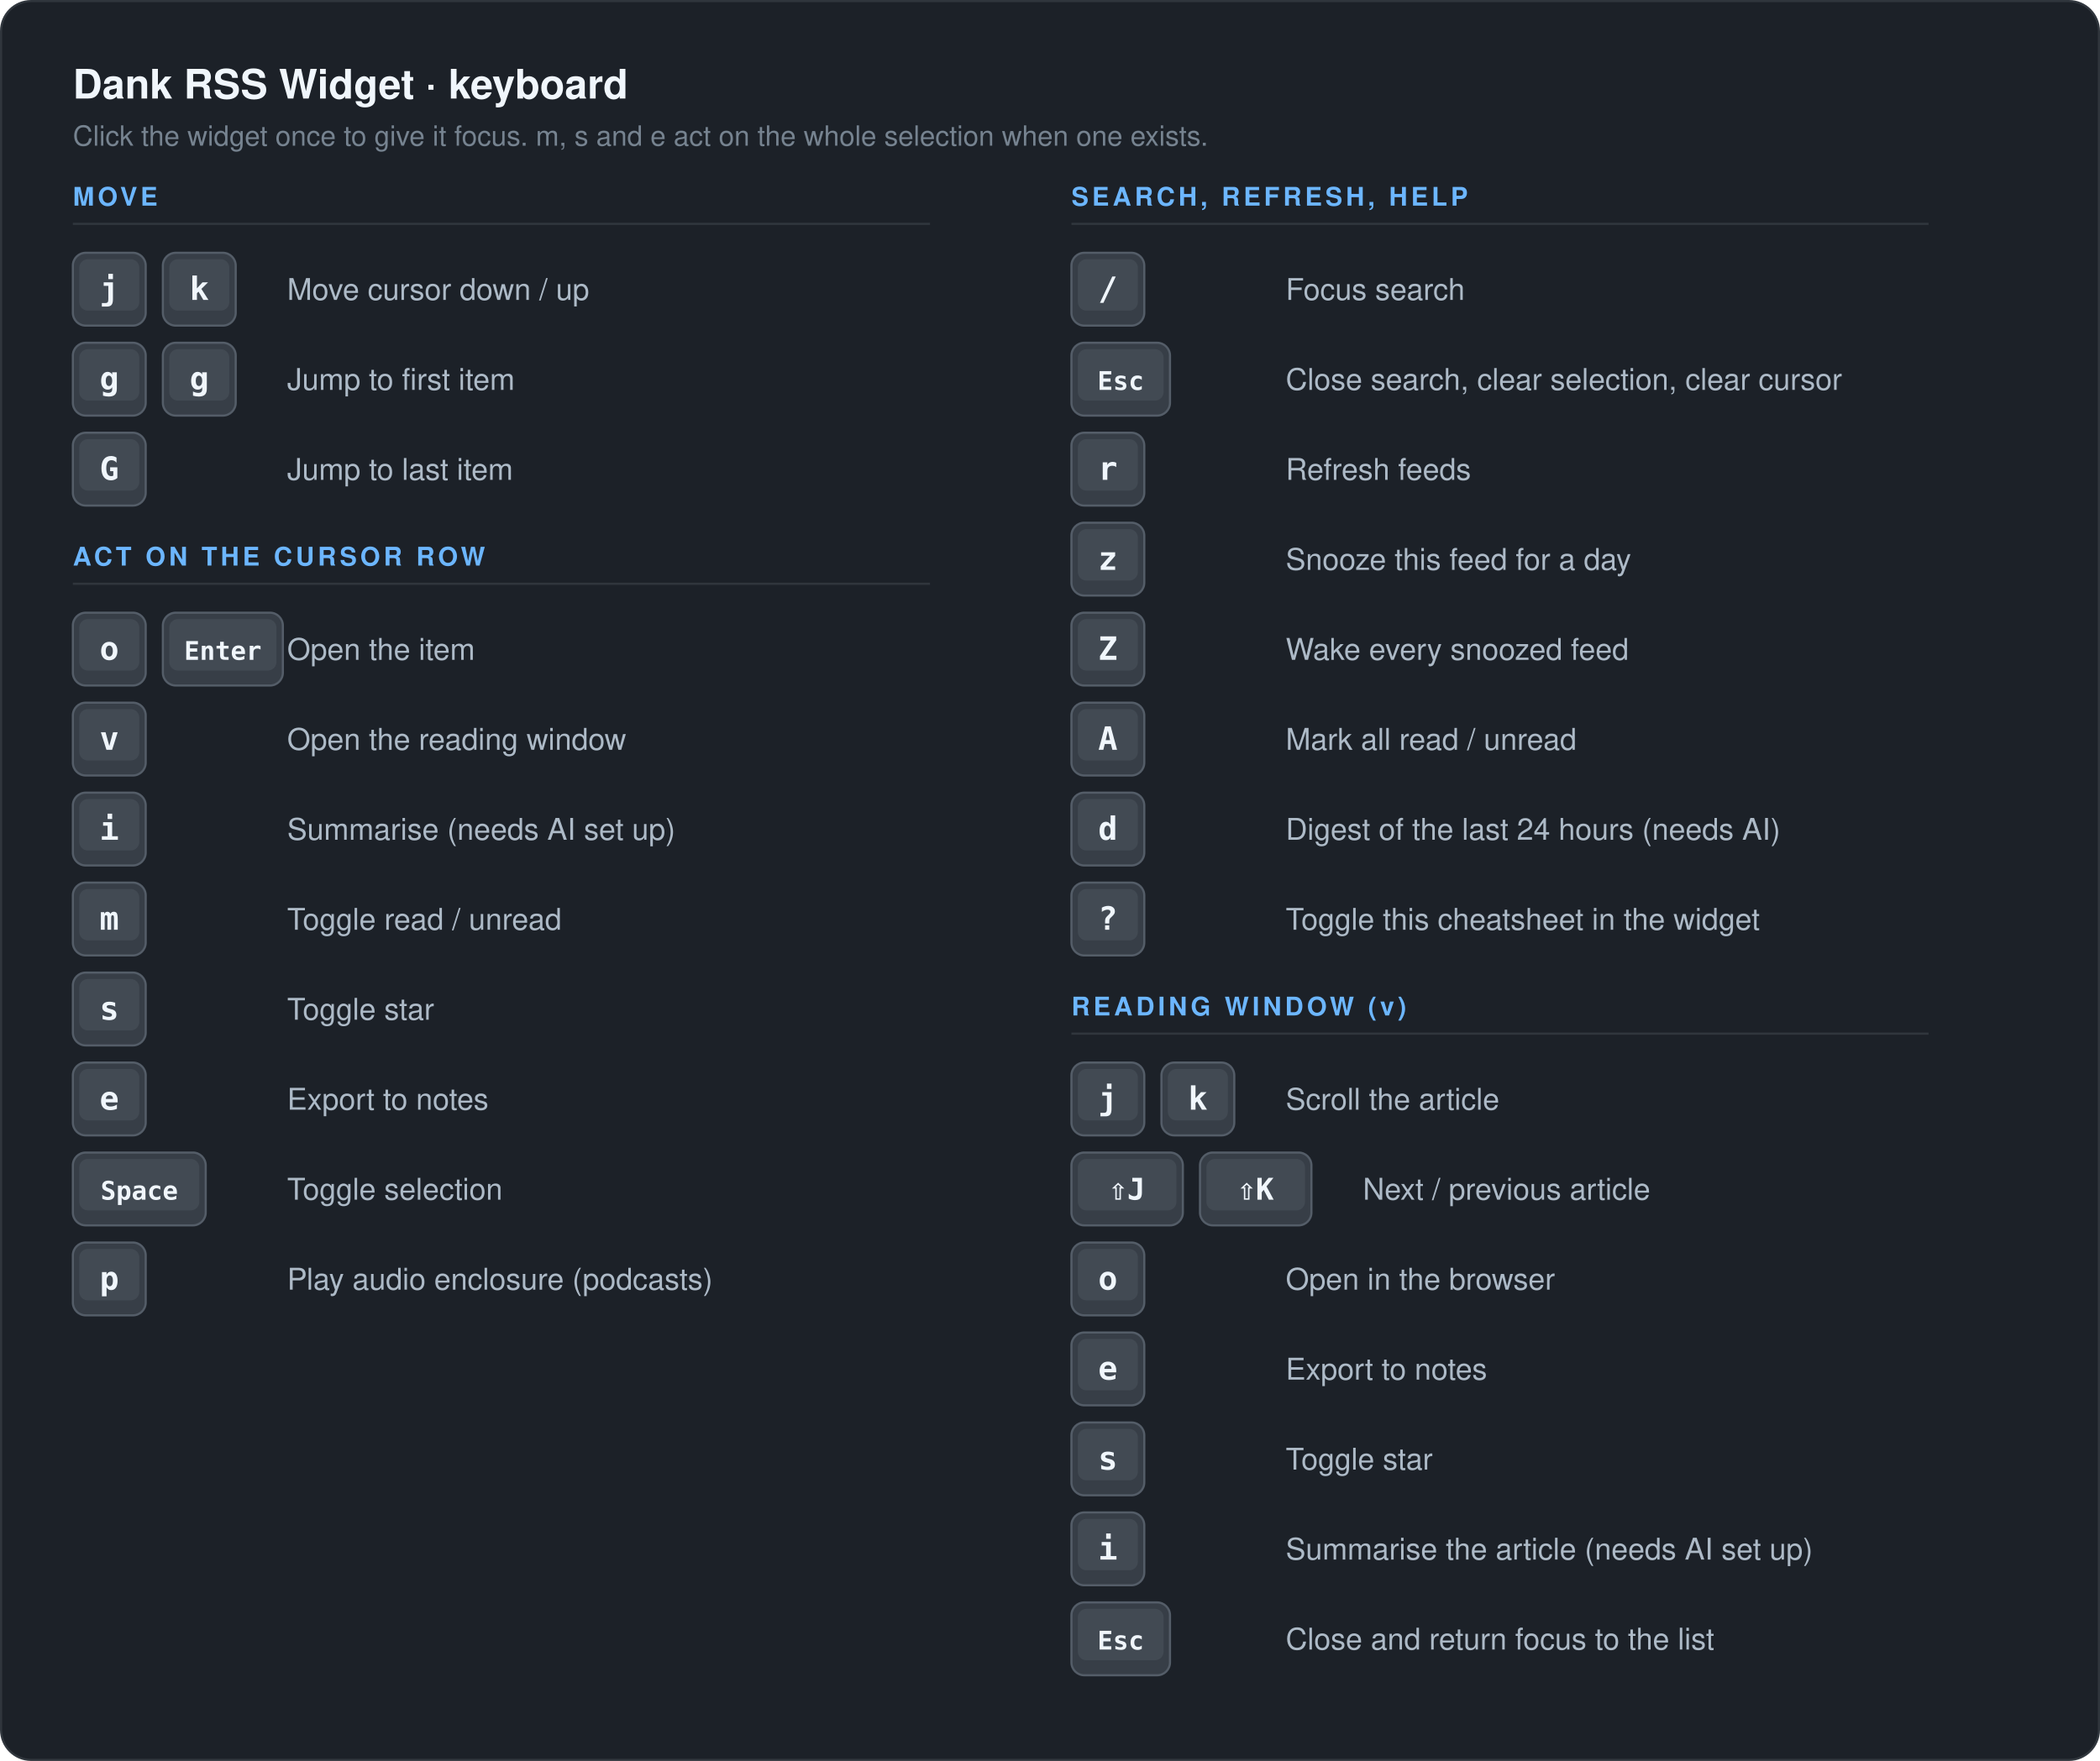
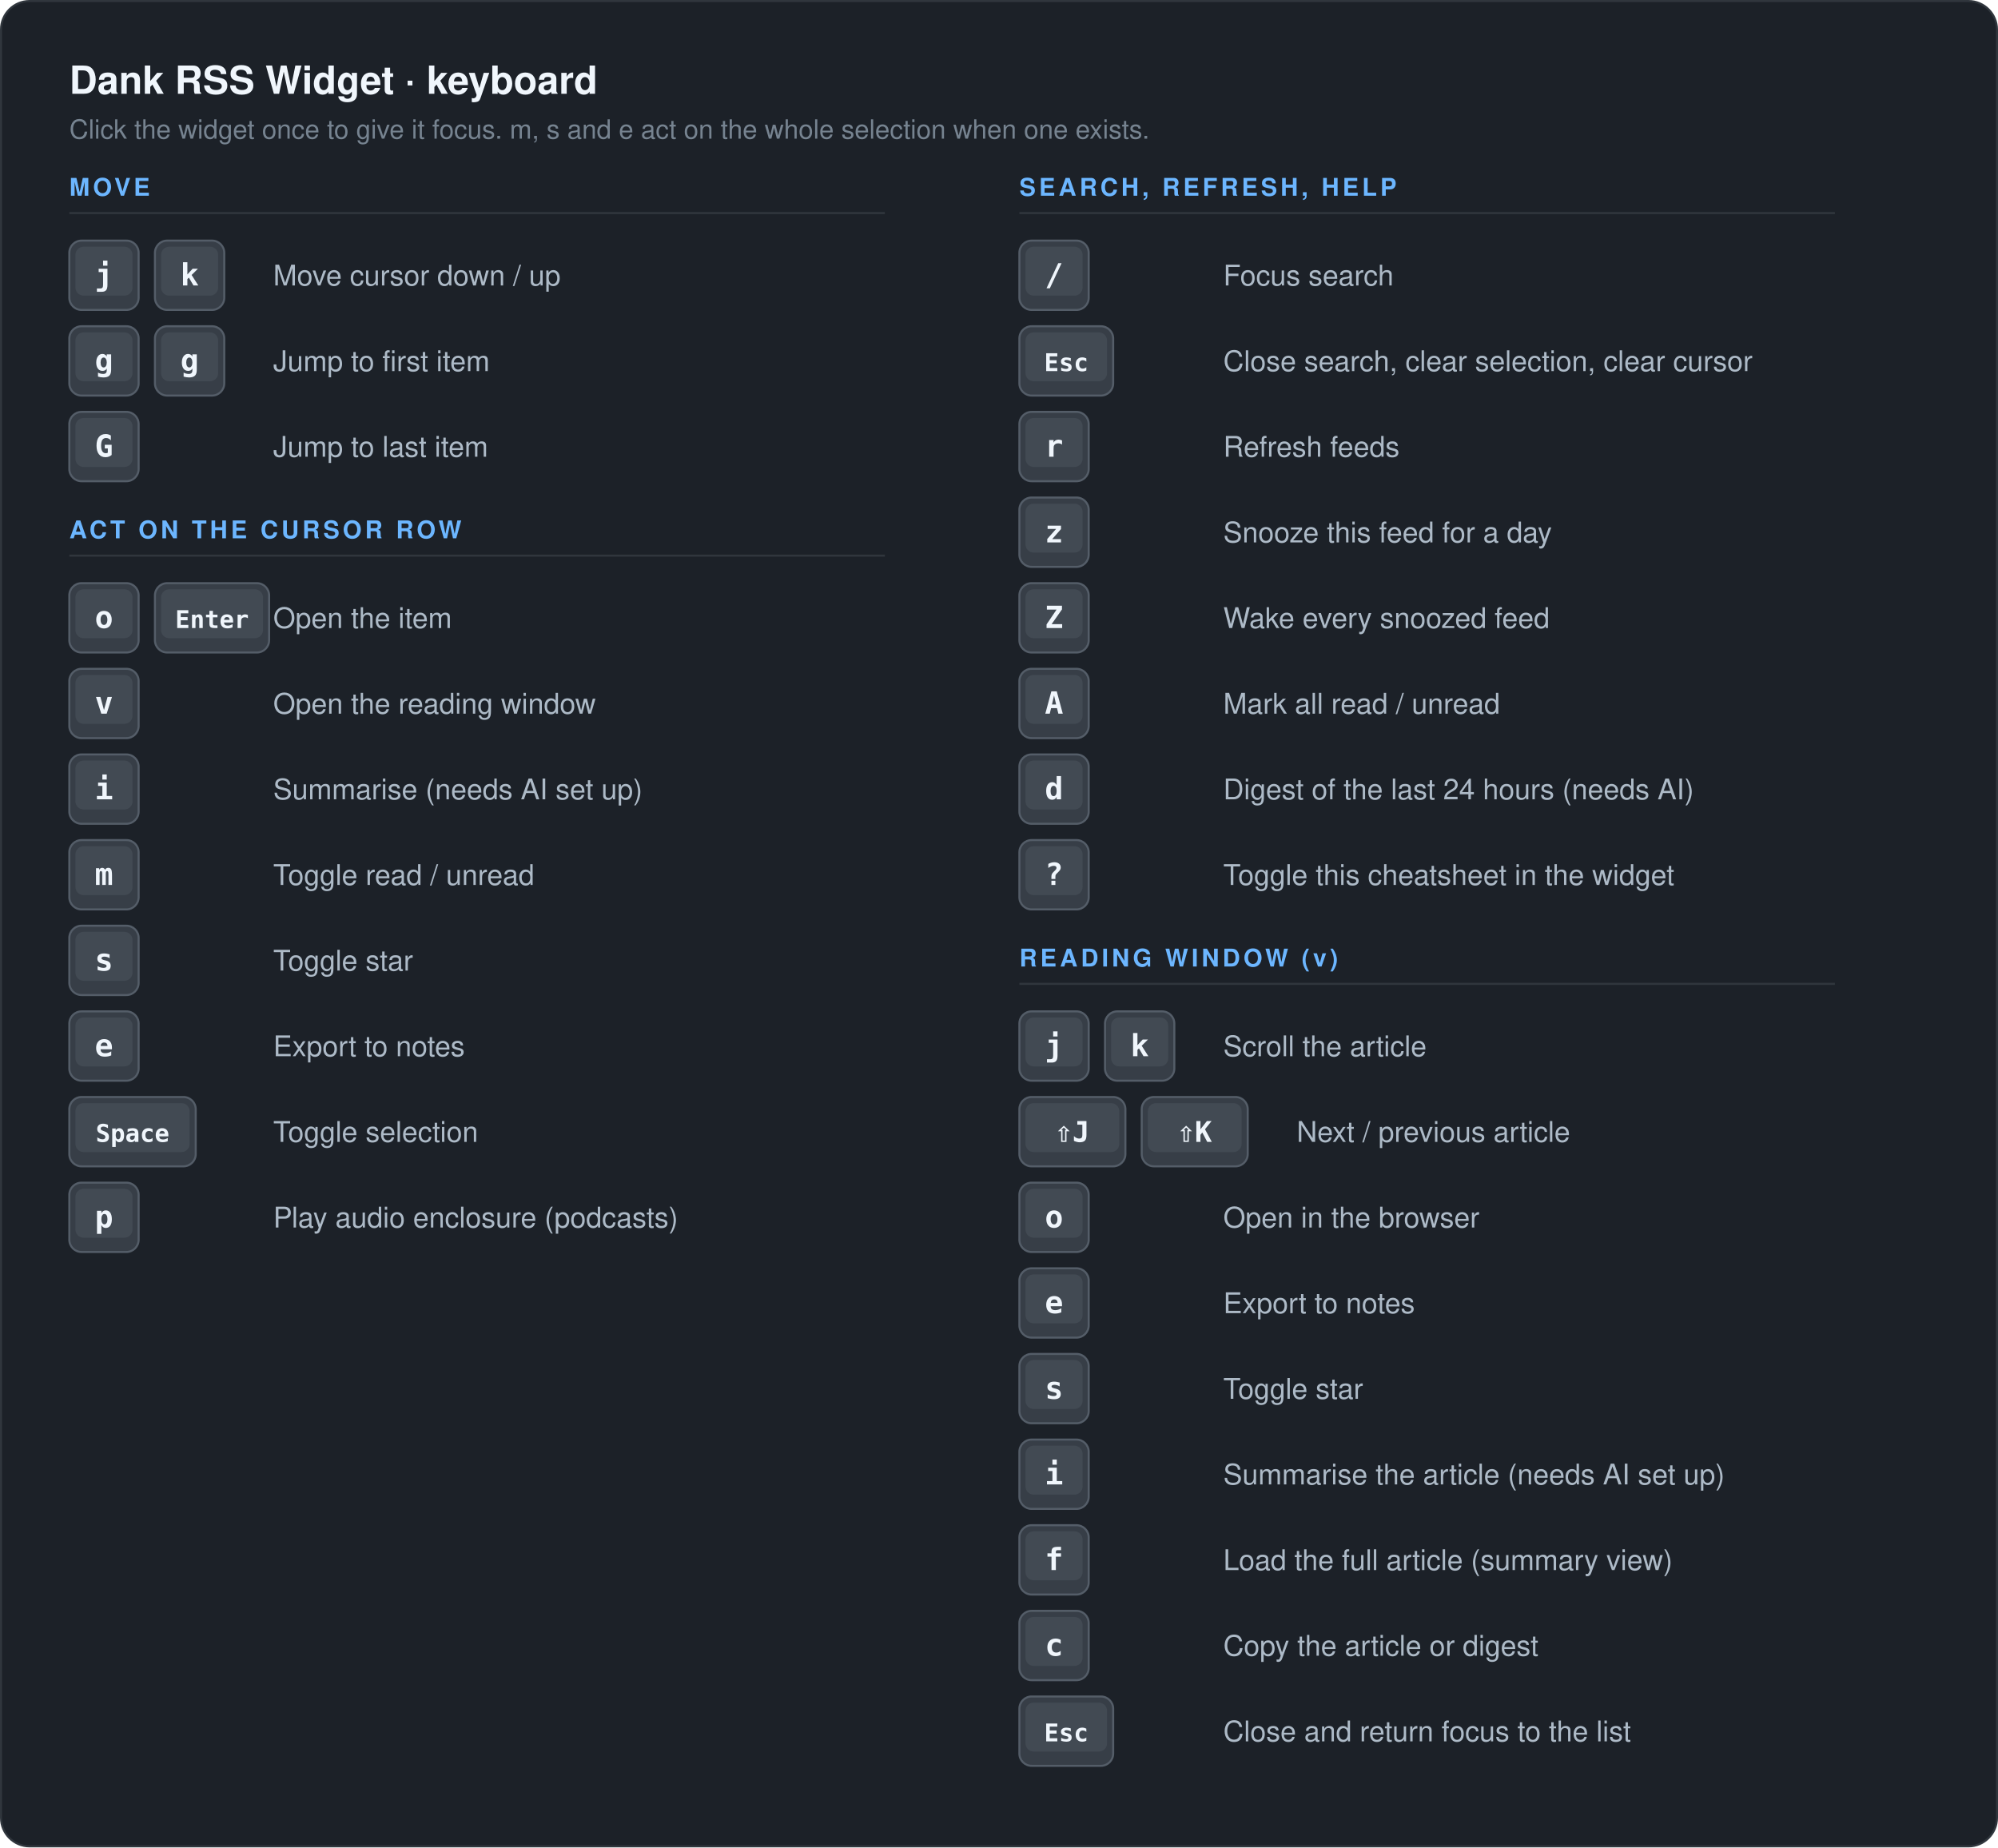
- <svg xmlns="http://www.w3.org/2000/svg" viewBox="0 0 980 822" width="980" height="822" role="img" aria-label="Keyboard bindings for the Dank RSS Widget">
-   <rect x="0.5" y="0.5" width="979" height="821" rx="14" ry="14" fill="#1c2128" stroke="#30363d" stroke-width="1" />
+ <svg xmlns="http://www.w3.org/2000/svg" viewBox="0 0 980 906" width="980" height="906" role="img" aria-label="Keyboard bindings for the Dank RSS Widget">
+   <rect x="0.5" y="0.5" width="979" height="905" rx="14" ry="14" fill="#1c2128" stroke="#30363d" stroke-width="1" />
  <text x="34" y="46" fill="#f0f6fc" font-family="-apple-system, BlinkMacSystemFont, Segoe UI, Helvetica, Arial, sans-serif" font-size="19" font-weight="700">Dank RSS Widget · keyboard</text>
  <text x="34" y="68" fill="#768390" font-family="-apple-system, BlinkMacSystemFont, Segoe UI, Helvetica, Arial, sans-serif" font-size="13">Click the widget once to give it focus. m, s and e act on the whole selection when one exists.</text>
  <g>
    <text x="34" y="96" fill="#6cb6ff" font-family="-apple-system, BlinkMacSystemFont, Segoe UI, Helvetica, Arial, sans-serif" font-size="12" font-weight="700" letter-spacing="1.6">MOVE</text>
    <rect x="34" y="104" width="400" height="1" fill="#30363d" />
    <rect x="34" y="118" width="34" height="34" rx="6" ry="6" fill="#373e47" stroke="#545d68" stroke-width="1" />
    <rect x="37" y="121" width="28" height="24" rx="4" ry="4" fill="#424a53" />
    <text x="51" y="140" fill="#f0f6fc" font-family="ui-monospace, SFMono-Regular, Menlo, Consolas, monospace" font-size="15" font-weight="600" text-anchor="middle">j</text>
    <rect x="76" y="118" width="34" height="34" rx="6" ry="6" fill="#373e47" stroke="#545d68" stroke-width="1" />
    <rect x="79" y="121" width="28" height="24" rx="4" ry="4" fill="#424a53" />
    <text x="93" y="140" fill="#f0f6fc" font-family="ui-monospace, SFMono-Regular, Menlo, Consolas, monospace" font-size="15" font-weight="600" text-anchor="middle">k</text>
    <text x="134" y="140" fill="#adbac7" font-family="-apple-system, BlinkMacSystemFont, Segoe UI, Helvetica, Arial, sans-serif" font-size="14">Move cursor down / up</text>
    <rect x="34" y="160" width="34" height="34" rx="6" ry="6" fill="#373e47" stroke="#545d68" stroke-width="1" />
    <rect x="37" y="163" width="28" height="24" rx="4" ry="4" fill="#424a53" />
    <text x="51" y="182" fill="#f0f6fc" font-family="ui-monospace, SFMono-Regular, Menlo, Consolas, monospace" font-size="15" font-weight="600" text-anchor="middle">g</text>
    <rect x="76" y="160" width="34" height="34" rx="6" ry="6" fill="#373e47" stroke="#545d68" stroke-width="1" />
    <rect x="79" y="163" width="28" height="24" rx="4" ry="4" fill="#424a53" />
    <text x="93" y="182" fill="#f0f6fc" font-family="ui-monospace, SFMono-Regular, Menlo, Consolas, monospace" font-size="15" font-weight="600" text-anchor="middle">g</text>
    <text x="134" y="182" fill="#adbac7" font-family="-apple-system, BlinkMacSystemFont, Segoe UI, Helvetica, Arial, sans-serif" font-size="14">Jump to first item</text>
    <rect x="34" y="202" width="34" height="34" rx="6" ry="6" fill="#373e47" stroke="#545d68" stroke-width="1" />
    <rect x="37" y="205" width="28" height="24" rx="4" ry="4" fill="#424a53" />
    <text x="51" y="224" fill="#f0f6fc" font-family="ui-monospace, SFMono-Regular, Menlo, Consolas, monospace" font-size="15" font-weight="600" text-anchor="middle">G</text>
    <text x="134" y="224" fill="#adbac7" font-family="-apple-system, BlinkMacSystemFont, Segoe UI, Helvetica, Arial, sans-serif" font-size="14">Jump to last item</text>
    <text x="34" y="264" fill="#6cb6ff" font-family="-apple-system, BlinkMacSystemFont, Segoe UI, Helvetica, Arial, sans-serif" font-size="12" font-weight="700" letter-spacing="1.6">ACT ON THE CURSOR ROW</text>
    <rect x="34" y="272" width="400" height="1" fill="#30363d" />
    <rect x="34" y="286" width="34" height="34" rx="6" ry="6" fill="#373e47" stroke="#545d68" stroke-width="1" />
    <rect x="37" y="289" width="28" height="24" rx="4" ry="4" fill="#424a53" />
    <text x="51" y="308" fill="#f0f6fc" font-family="ui-monospace, SFMono-Regular, Menlo, Consolas, monospace" font-size="15" font-weight="600" text-anchor="middle">o</text>
    <rect x="76" y="286" width="56" height="34" rx="6" ry="6" fill="#373e47" stroke="#545d68" stroke-width="1" />
    <rect x="79" y="289" width="50" height="24" rx="4" ry="4" fill="#424a53" />
    <text x="104" y="308" fill="#f0f6fc" font-family="ui-monospace, SFMono-Regular, Menlo, Consolas, monospace" font-size="12" font-weight="600" text-anchor="middle">Enter</text>
    <text x="134" y="308" fill="#adbac7" font-family="-apple-system, BlinkMacSystemFont, Segoe UI, Helvetica, Arial, sans-serif" font-size="14">Open the item</text>
    <rect x="34" y="328" width="34" height="34" rx="6" ry="6" fill="#373e47" stroke="#545d68" stroke-width="1" />
    <rect x="37" y="331" width="28" height="24" rx="4" ry="4" fill="#424a53" />
    <text x="51" y="350" fill="#f0f6fc" font-family="ui-monospace, SFMono-Regular, Menlo, Consolas, monospace" font-size="15" font-weight="600" text-anchor="middle">v</text>
    <text x="134" y="350" fill="#adbac7" font-family="-apple-system, BlinkMacSystemFont, Segoe UI, Helvetica, Arial, sans-serif" font-size="14">Open the reading window</text>
    <rect x="34" y="370" width="34" height="34" rx="6" ry="6" fill="#373e47" stroke="#545d68" stroke-width="1" />
    <rect x="37" y="373" width="28" height="24" rx="4" ry="4" fill="#424a53" />
    <text x="51" y="392" fill="#f0f6fc" font-family="ui-monospace, SFMono-Regular, Menlo, Consolas, monospace" font-size="15" font-weight="600" text-anchor="middle">i</text>
    <text x="134" y="392" fill="#adbac7" font-family="-apple-system, BlinkMacSystemFont, Segoe UI, Helvetica, Arial, sans-serif" font-size="14">Summarise (needs AI set up)</text>
    <rect x="34" y="412" width="34" height="34" rx="6" ry="6" fill="#373e47" stroke="#545d68" stroke-width="1" />
    <rect x="37" y="415" width="28" height="24" rx="4" ry="4" fill="#424a53" />
    <text x="51" y="434" fill="#f0f6fc" font-family="ui-monospace, SFMono-Regular, Menlo, Consolas, monospace" font-size="15" font-weight="600" text-anchor="middle">m</text>
    <text x="134" y="434" fill="#adbac7" font-family="-apple-system, BlinkMacSystemFont, Segoe UI, Helvetica, Arial, sans-serif" font-size="14">Toggle read / unread</text>
    <rect x="34" y="454" width="34" height="34" rx="6" ry="6" fill="#373e47" stroke="#545d68" stroke-width="1" />
    <rect x="37" y="457" width="28" height="24" rx="4" ry="4" fill="#424a53" />
    <text x="51" y="476" fill="#f0f6fc" font-family="ui-monospace, SFMono-Regular, Menlo, Consolas, monospace" font-size="15" font-weight="600" text-anchor="middle">s</text>
    <text x="134" y="476" fill="#adbac7" font-family="-apple-system, BlinkMacSystemFont, Segoe UI, Helvetica, Arial, sans-serif" font-size="14">Toggle star</text>
    <rect x="34" y="496" width="34" height="34" rx="6" ry="6" fill="#373e47" stroke="#545d68" stroke-width="1" />
    <rect x="37" y="499" width="28" height="24" rx="4" ry="4" fill="#424a53" />
    <text x="51" y="518" fill="#f0f6fc" font-family="ui-monospace, SFMono-Regular, Menlo, Consolas, monospace" font-size="15" font-weight="600" text-anchor="middle">e</text>
    <text x="134" y="518" fill="#adbac7" font-family="-apple-system, BlinkMacSystemFont, Segoe UI, Helvetica, Arial, sans-serif" font-size="14">Export to notes</text>
    <rect x="34" y="538" width="62" height="34" rx="6" ry="6" fill="#373e47" stroke="#545d68" stroke-width="1" />
    <rect x="37" y="541" width="56" height="24" rx="4" ry="4" fill="#424a53" />
    <text x="65" y="560" fill="#f0f6fc" font-family="ui-monospace, SFMono-Regular, Menlo, Consolas, monospace" font-size="12" font-weight="600" text-anchor="middle">Space</text>
    <text x="134" y="560" fill="#adbac7" font-family="-apple-system, BlinkMacSystemFont, Segoe UI, Helvetica, Arial, sans-serif" font-size="14">Toggle selection</text>
    <rect x="34" y="580" width="34" height="34" rx="6" ry="6" fill="#373e47" stroke="#545d68" stroke-width="1" />
    <rect x="37" y="583" width="28" height="24" rx="4" ry="4" fill="#424a53" />
    <text x="51" y="602" fill="#f0f6fc" font-family="ui-monospace, SFMono-Regular, Menlo, Consolas, monospace" font-size="15" font-weight="600" text-anchor="middle">p</text>
    <text x="134" y="602" fill="#adbac7" font-family="-apple-system, BlinkMacSystemFont, Segoe UI, Helvetica, Arial, sans-serif" font-size="14">Play audio enclosure (podcasts)</text>
    <text x="500" y="96" fill="#6cb6ff" font-family="-apple-system, BlinkMacSystemFont, Segoe UI, Helvetica, Arial, sans-serif" font-size="12" font-weight="700" letter-spacing="1.6">SEARCH, REFRESH, HELP</text>
    <rect x="500" y="104" width="400" height="1" fill="#30363d" />
    <rect x="500" y="118" width="34" height="34" rx="6" ry="6" fill="#373e47" stroke="#545d68" stroke-width="1" />
    <rect x="503" y="121" width="28" height="24" rx="4" ry="4" fill="#424a53" />
    <text x="517" y="140" fill="#f0f6fc" font-family="ui-monospace, SFMono-Regular, Menlo, Consolas, monospace" font-size="15" font-weight="600" text-anchor="middle">/</text>
    <text x="600" y="140" fill="#adbac7" font-family="-apple-system, BlinkMacSystemFont, Segoe UI, Helvetica, Arial, sans-serif" font-size="14">Focus search</text>
    <rect x="500" y="160" width="46" height="34" rx="6" ry="6" fill="#373e47" stroke="#545d68" stroke-width="1" />
    <rect x="503" y="163" width="40" height="24" rx="4" ry="4" fill="#424a53" />
    <text x="523" y="182" fill="#f0f6fc" font-family="ui-monospace, SFMono-Regular, Menlo, Consolas, monospace" font-size="12" font-weight="600" text-anchor="middle">Esc</text>
    <text x="600" y="182" fill="#adbac7" font-family="-apple-system, BlinkMacSystemFont, Segoe UI, Helvetica, Arial, sans-serif" font-size="14">Close search, clear selection, clear cursor</text>
    <rect x="500" y="202" width="34" height="34" rx="6" ry="6" fill="#373e47" stroke="#545d68" stroke-width="1" />
    <rect x="503" y="205" width="28" height="24" rx="4" ry="4" fill="#424a53" />
    <text x="517" y="224" fill="#f0f6fc" font-family="ui-monospace, SFMono-Regular, Menlo, Consolas, monospace" font-size="15" font-weight="600" text-anchor="middle">r</text>
    <text x="600" y="224" fill="#adbac7" font-family="-apple-system, BlinkMacSystemFont, Segoe UI, Helvetica, Arial, sans-serif" font-size="14">Refresh feeds</text>
    <rect x="500" y="244" width="34" height="34" rx="6" ry="6" fill="#373e47" stroke="#545d68" stroke-width="1" />
    <rect x="503" y="247" width="28" height="24" rx="4" ry="4" fill="#424a53" />
    <text x="517" y="266" fill="#f0f6fc" font-family="ui-monospace, SFMono-Regular, Menlo, Consolas, monospace" font-size="15" font-weight="600" text-anchor="middle">z</text>
    <text x="600" y="266" fill="#adbac7" font-family="-apple-system, BlinkMacSystemFont, Segoe UI, Helvetica, Arial, sans-serif" font-size="14">Snooze this feed for a day</text>
    <rect x="500" y="286" width="34" height="34" rx="6" ry="6" fill="#373e47" stroke="#545d68" stroke-width="1" />
    <rect x="503" y="289" width="28" height="24" rx="4" ry="4" fill="#424a53" />
    <text x="517" y="308" fill="#f0f6fc" font-family="ui-monospace, SFMono-Regular, Menlo, Consolas, monospace" font-size="15" font-weight="600" text-anchor="middle">Z</text>
    <text x="600" y="308" fill="#adbac7" font-family="-apple-system, BlinkMacSystemFont, Segoe UI, Helvetica, Arial, sans-serif" font-size="14">Wake every snoozed feed</text>
    <rect x="500" y="328" width="34" height="34" rx="6" ry="6" fill="#373e47" stroke="#545d68" stroke-width="1" />
    <rect x="503" y="331" width="28" height="24" rx="4" ry="4" fill="#424a53" />
    <text x="517" y="350" fill="#f0f6fc" font-family="ui-monospace, SFMono-Regular, Menlo, Consolas, monospace" font-size="15" font-weight="600" text-anchor="middle">A</text>
    <text x="600" y="350" fill="#adbac7" font-family="-apple-system, BlinkMacSystemFont, Segoe UI, Helvetica, Arial, sans-serif" font-size="14">Mark all read / unread</text>
    <rect x="500" y="370" width="34" height="34" rx="6" ry="6" fill="#373e47" stroke="#545d68" stroke-width="1" />
    <rect x="503" y="373" width="28" height="24" rx="4" ry="4" fill="#424a53" />
    <text x="517" y="392" fill="#f0f6fc" font-family="ui-monospace, SFMono-Regular, Menlo, Consolas, monospace" font-size="15" font-weight="600" text-anchor="middle">d</text>
    <text x="600" y="392" fill="#adbac7" font-family="-apple-system, BlinkMacSystemFont, Segoe UI, Helvetica, Arial, sans-serif" font-size="14">Digest of the last 24 hours (needs AI)</text>
    <rect x="500" y="412" width="34" height="34" rx="6" ry="6" fill="#373e47" stroke="#545d68" stroke-width="1" />
    <rect x="503" y="415" width="28" height="24" rx="4" ry="4" fill="#424a53" />
    <text x="517" y="434" fill="#f0f6fc" font-family="ui-monospace, SFMono-Regular, Menlo, Consolas, monospace" font-size="15" font-weight="600" text-anchor="middle">?</text>
    <text x="600" y="434" fill="#adbac7" font-family="-apple-system, BlinkMacSystemFont, Segoe UI, Helvetica, Arial, sans-serif" font-size="14">Toggle this cheatsheet in the widget</text>
    <text x="500" y="474" fill="#6cb6ff" font-family="-apple-system, BlinkMacSystemFont, Segoe UI, Helvetica, Arial, sans-serif" font-size="12" font-weight="700" letter-spacing="1.6">READING WINDOW  (v)</text>
    <rect x="500" y="482" width="400" height="1" fill="#30363d" />
    <rect x="500" y="496" width="34" height="34" rx="6" ry="6" fill="#373e47" stroke="#545d68" stroke-width="1" />
    <rect x="503" y="499" width="28" height="24" rx="4" ry="4" fill="#424a53" />
    <text x="517" y="518" fill="#f0f6fc" font-family="ui-monospace, SFMono-Regular, Menlo, Consolas, monospace" font-size="15" font-weight="600" text-anchor="middle">j</text>
    <rect x="542" y="496" width="34" height="34" rx="6" ry="6" fill="#373e47" stroke="#545d68" stroke-width="1" />
    <rect x="545" y="499" width="28" height="24" rx="4" ry="4" fill="#424a53" />
    <text x="559" y="518" fill="#f0f6fc" font-family="ui-monospace, SFMono-Regular, Menlo, Consolas, monospace" font-size="15" font-weight="600" text-anchor="middle">k</text>
    <text x="600" y="518" fill="#adbac7" font-family="-apple-system, BlinkMacSystemFont, Segoe UI, Helvetica, Arial, sans-serif" font-size="14">Scroll the article</text>
    <rect x="500" y="538" width="52" height="34" rx="6" ry="6" fill="#373e47" stroke="#545d68" stroke-width="1" />
    <rect x="503" y="541" width="46" height="24" rx="4" ry="4" fill="#424a53" />
    <text x="526" y="560" fill="#f0f6fc" font-family="ui-monospace, SFMono-Regular, Menlo, Consolas, monospace" font-size="14" font-weight="600" text-anchor="middle">⇧J</text>
    <rect x="560" y="538" width="52" height="34" rx="6" ry="6" fill="#373e47" stroke="#545d68" stroke-width="1" />
    <rect x="563" y="541" width="46" height="24" rx="4" ry="4" fill="#424a53" />
    <text x="586" y="560" fill="#f0f6fc" font-family="ui-monospace, SFMono-Regular, Menlo, Consolas, monospace" font-size="14" font-weight="600" text-anchor="middle">⇧K</text>
    <text x="636" y="560" fill="#adbac7" font-family="-apple-system, BlinkMacSystemFont, Segoe UI, Helvetica, Arial, sans-serif" font-size="14">Next / previous article</text>
    <rect x="500" y="580" width="34" height="34" rx="6" ry="6" fill="#373e47" stroke="#545d68" stroke-width="1" />
    <rect x="503" y="583" width="28" height="24" rx="4" ry="4" fill="#424a53" />
    <text x="517" y="602" fill="#f0f6fc" font-family="ui-monospace, SFMono-Regular, Menlo, Consolas, monospace" font-size="15" font-weight="600" text-anchor="middle">o</text>
    <text x="600" y="602" fill="#adbac7" font-family="-apple-system, BlinkMacSystemFont, Segoe UI, Helvetica, Arial, sans-serif" font-size="14">Open in the browser</text>
    <rect x="500" y="622" width="34" height="34" rx="6" ry="6" fill="#373e47" stroke="#545d68" stroke-width="1" />
    <rect x="503" y="625" width="28" height="24" rx="4" ry="4" fill="#424a53" />
    <text x="517" y="644" fill="#f0f6fc" font-family="ui-monospace, SFMono-Regular, Menlo, Consolas, monospace" font-size="15" font-weight="600" text-anchor="middle">e</text>
    <text x="600" y="644" fill="#adbac7" font-family="-apple-system, BlinkMacSystemFont, Segoe UI, Helvetica, Arial, sans-serif" font-size="14">Export to notes</text>
    <rect x="500" y="664" width="34" height="34" rx="6" ry="6" fill="#373e47" stroke="#545d68" stroke-width="1" />
    <rect x="503" y="667" width="28" height="24" rx="4" ry="4" fill="#424a53" />
    <text x="517" y="686" fill="#f0f6fc" font-family="ui-monospace, SFMono-Regular, Menlo, Consolas, monospace" font-size="15" font-weight="600" text-anchor="middle">s</text>
    <text x="600" y="686" fill="#adbac7" font-family="-apple-system, BlinkMacSystemFont, Segoe UI, Helvetica, Arial, sans-serif" font-size="14">Toggle star</text>
    <rect x="500" y="706" width="34" height="34" rx="6" ry="6" fill="#373e47" stroke="#545d68" stroke-width="1" />
    <rect x="503" y="709" width="28" height="24" rx="4" ry="4" fill="#424a53" />
    <text x="517" y="728" fill="#f0f6fc" font-family="ui-monospace, SFMono-Regular, Menlo, Consolas, monospace" font-size="15" font-weight="600" text-anchor="middle">i</text>
    <text x="600" y="728" fill="#adbac7" font-family="-apple-system, BlinkMacSystemFont, Segoe UI, Helvetica, Arial, sans-serif" font-size="14">Summarise the article (needs AI set up)</text>
-     <rect x="500" y="748" width="46" height="34" rx="6" ry="6" fill="#373e47" stroke="#545d68" stroke-width="1" />
-     <rect x="503" y="751" width="40" height="24" rx="4" ry="4" fill="#424a53" />
-     <text x="523" y="770" fill="#f0f6fc" font-family="ui-monospace, SFMono-Regular, Menlo, Consolas, monospace" font-size="12" font-weight="600" text-anchor="middle">Esc</text>
-     <text x="600" y="770" fill="#adbac7" font-family="-apple-system, BlinkMacSystemFont, Segoe UI, Helvetica, Arial, sans-serif" font-size="14">Close and return focus to the list</text>
+     <rect x="500" y="748" width="34" height="34" rx="6" ry="6" fill="#373e47" stroke="#545d68" stroke-width="1" />
+     <rect x="503" y="751" width="28" height="24" rx="4" ry="4" fill="#424a53" />
+     <text x="517" y="770" fill="#f0f6fc" font-family="ui-monospace, SFMono-Regular, Menlo, Consolas, monospace" font-size="15" font-weight="600" text-anchor="middle">f</text>
+     <text x="600" y="770" fill="#adbac7" font-family="-apple-system, BlinkMacSystemFont, Segoe UI, Helvetica, Arial, sans-serif" font-size="14">Load the full article (summary view)</text>
+     <rect x="500" y="790" width="34" height="34" rx="6" ry="6" fill="#373e47" stroke="#545d68" stroke-width="1" />
+     <rect x="503" y="793" width="28" height="24" rx="4" ry="4" fill="#424a53" />
+     <text x="517" y="812" fill="#f0f6fc" font-family="ui-monospace, SFMono-Regular, Menlo, Consolas, monospace" font-size="15" font-weight="600" text-anchor="middle">c</text>
+     <text x="600" y="812" fill="#adbac7" font-family="-apple-system, BlinkMacSystemFont, Segoe UI, Helvetica, Arial, sans-serif" font-size="14">Copy the article or digest</text>
+     <rect x="500" y="832" width="46" height="34" rx="6" ry="6" fill="#373e47" stroke="#545d68" stroke-width="1" />
+     <rect x="503" y="835" width="40" height="24" rx="4" ry="4" fill="#424a53" />
+     <text x="523" y="854" fill="#f0f6fc" font-family="ui-monospace, SFMono-Regular, Menlo, Consolas, monospace" font-size="12" font-weight="600" text-anchor="middle">Esc</text>
+     <text x="600" y="854" fill="#adbac7" font-family="-apple-system, BlinkMacSystemFont, Segoe UI, Helvetica, Arial, sans-serif" font-size="14">Close and return focus to the list</text>
  </g>
</svg>
